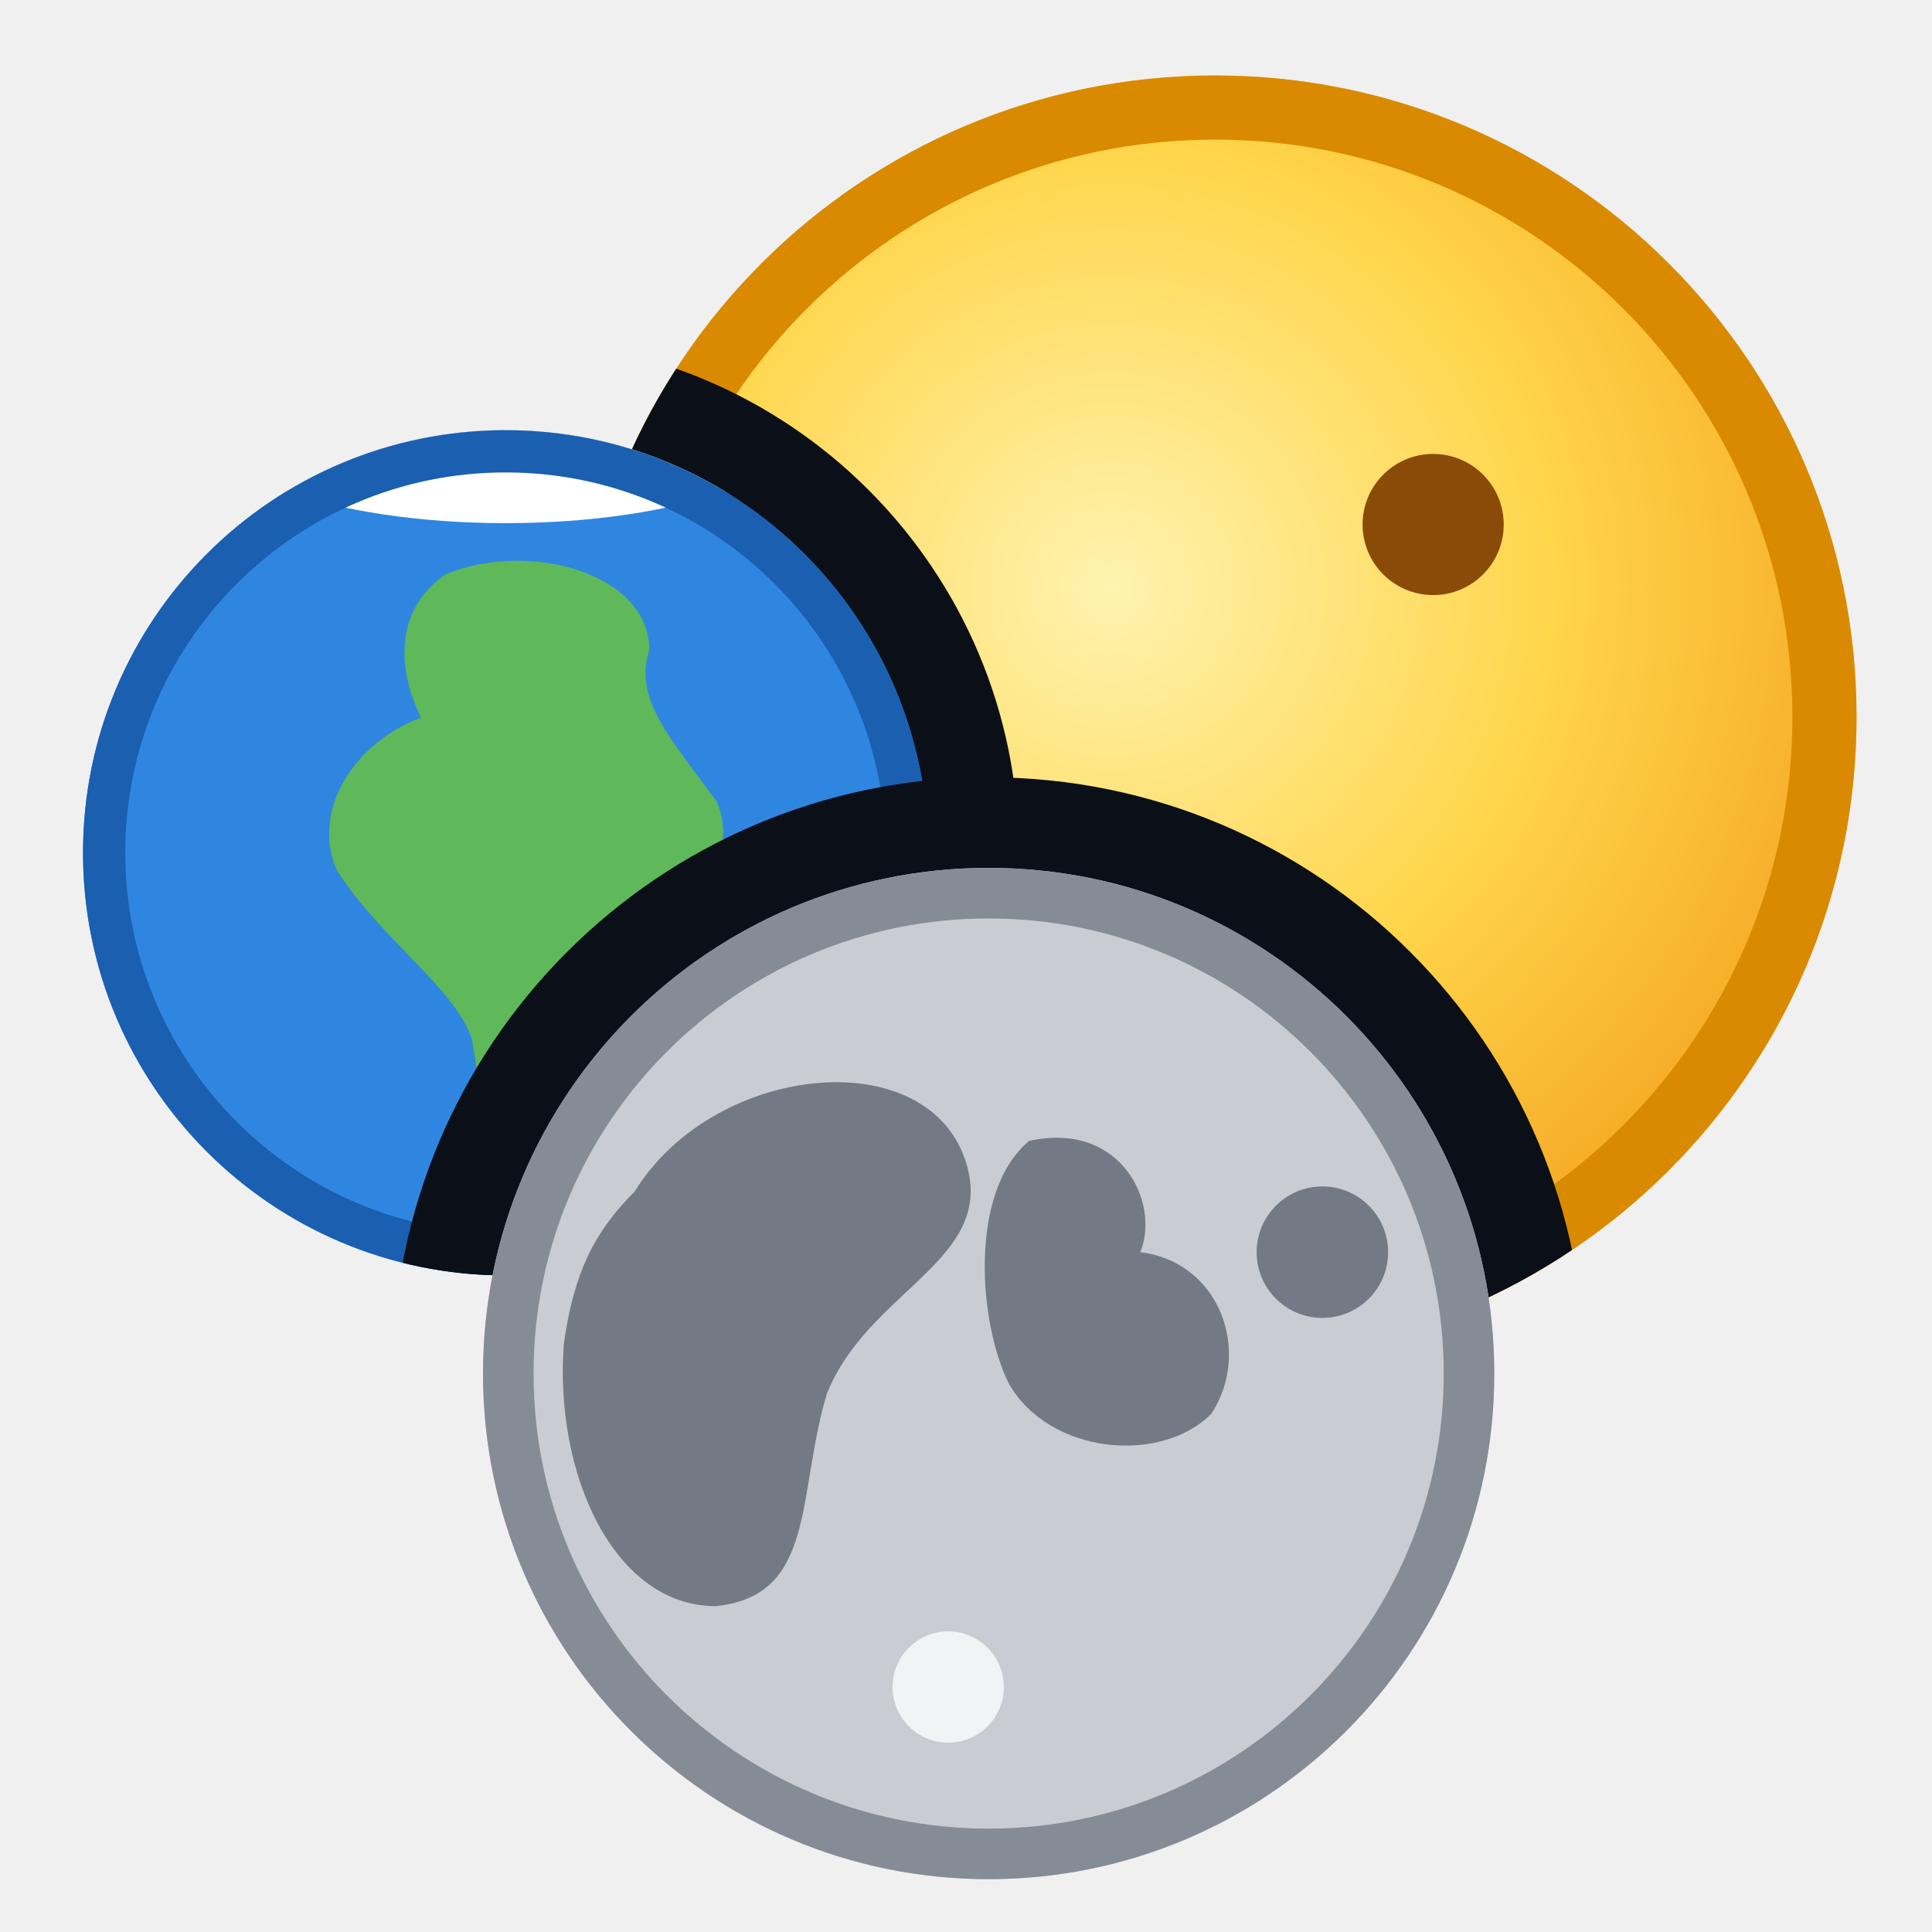
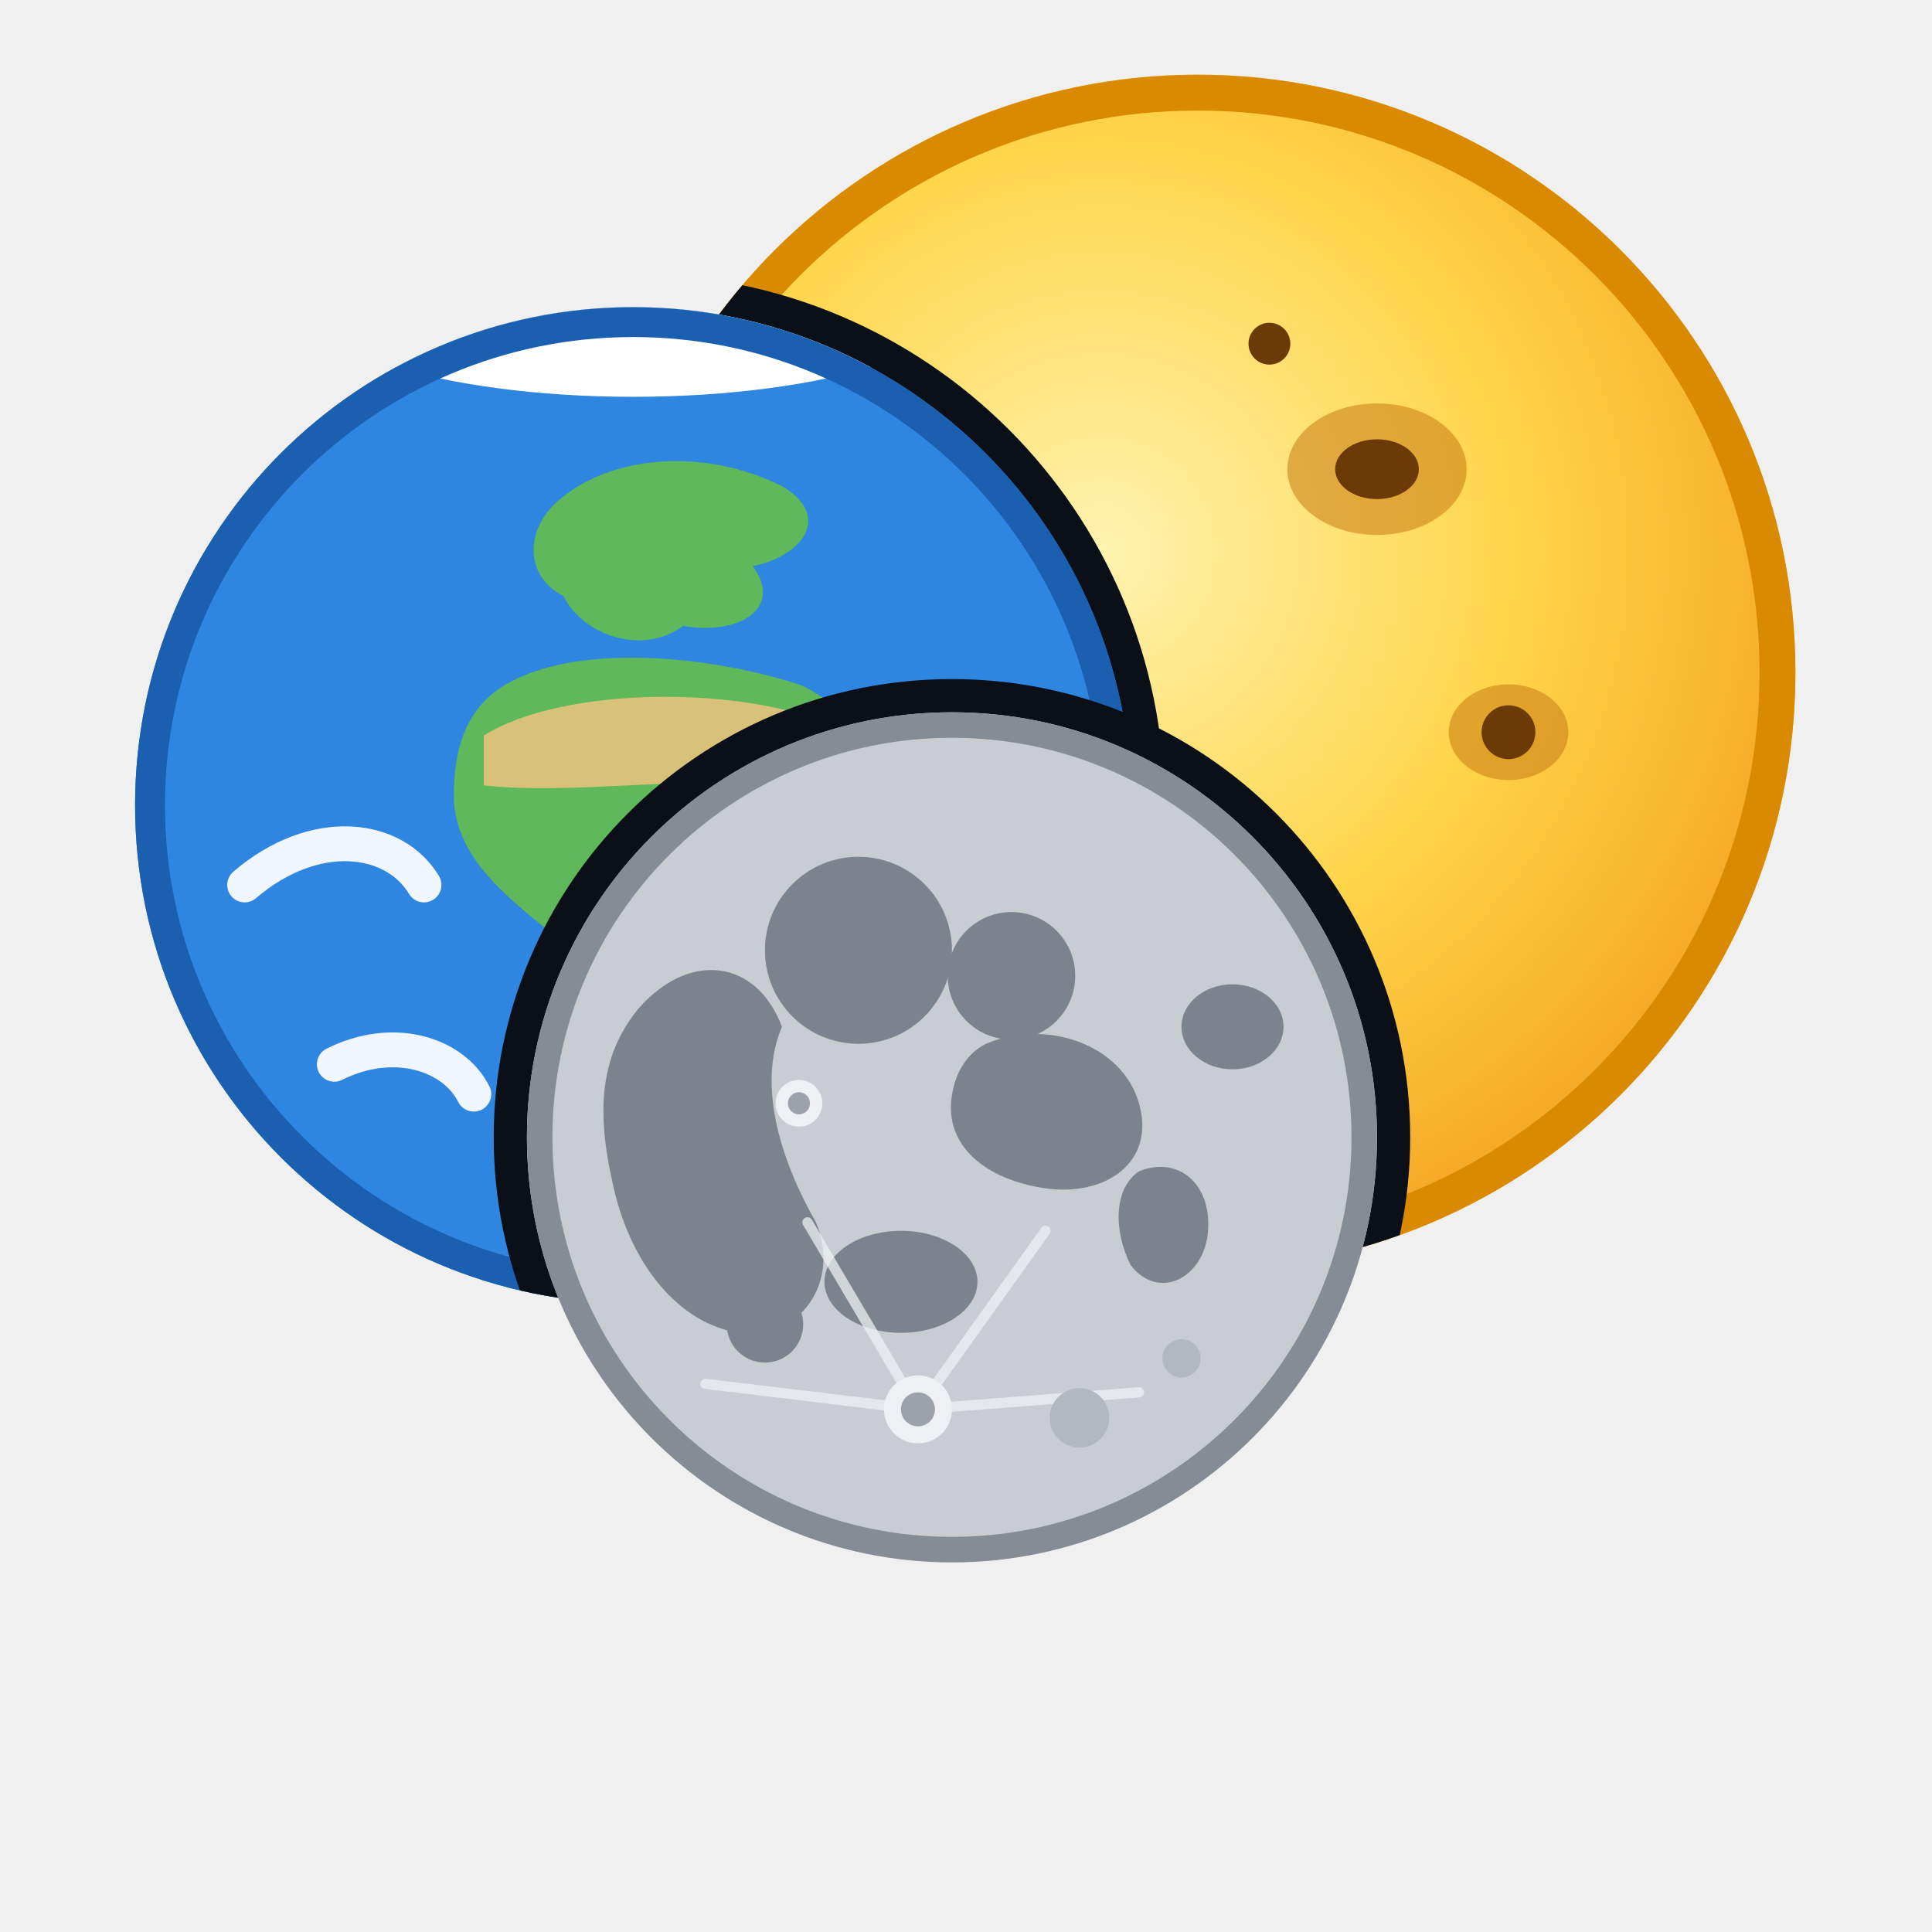
<svg xmlns="http://www.w3.org/2000/svg" viewBox="0 0 512 512" width="512" height="512">
  <defs>
    <radialGradient id="sunFill" cx="0.42" cy="0.4" r="0.62">
      <stop offset="0" stop-color="#fff3b0" />
      <stop offset="0.55" stop-color="#ffd54a" />
      <stop offset="1" stop-color="#f5a623" />
    </radialGradient>
    <g id="sun">
      <circle r="100" fill="url(#sunFill)" />
-       <circle cx="34" cy="-30" r="11" fill="#8a4b08" />
-       <circle r="95" fill="none" stroke="#d98a00" stroke-width="10" />
+       <g fill="#c77a12" opacity="0.55">
+         <ellipse cx="30" cy="-34" rx="15" ry="11" />
+         <ellipse cx="52" cy="10" rx="10" ry="8" />
+       </g>
+       <g fill="#6b3a06">
+         <ellipse cx="30" cy="-34" rx="7" ry="5" />
+         <circle cx="52" cy="10" r="4.5" />
+         <circle cx="12" cy="-55" r="3.5" />
+       </g>
+       <circle r="97" fill="none" stroke="#d98a00" stroke-width="6" />
    </g>
    <clipPath id="earthClip">
      <circle r="100" />
    </clipPath>
    <g id="earth">
      <circle r="100" fill="#2f86e0" />
      <g clip-path="url(#earthClip)">
-         <path fill="#5fb85a" d="M-14,-66 C6,-74 34,-66 34,-48 C30,-36 40,-26 50,-12 C56,2 42,16 38,32 C34,50 22,66 8,72 C-4,72 -6,56 -8,44 C-12,32 -30,20 -40,4 C-46,-10 -36,-26 -20,-32 C-26,-44 -26,-58 -14,-66 Z" />
-         <ellipse cx="0" cy="-104" rx="74" ry="26" fill="#ffffff" />
+         <g fill="#5fb85a">
+           <path d="M-14,-62 C-4,-70 14,-72 30,-64 C40,-58 34,-50 24,-48 C30,-40 22,-34 10,-36 C2,-30 -10,-34 -14,-42 C-22,-46 -22,-56 -14,-62 Z" />
+           <path d="M-22,-26 C-8,-32 16,-30 34,-24 C46,-18 52,-6 46,6 C40,16 34,22 34,34 C34,48 24,62 12,70 C4,74 -2,66 -2,56 C-2,44 -8,34 -16,26 C-26,18 -36,10 -36,-2 C-36,-14 -32,-22 -22,-26 Z" />
+           <path d="M48,-22 C58,-20 68,-12 66,-2 C62,4 54,2 50,-6 C46,-12 44,-18 48,-22 Z" />
+         </g>
+         <path fill="#d8c27a" d="M-30,-14 C-14,-24 22,-24 40,-16 C44,-10 40,-4 30,-4 C10,-6 -12,-2 -30,-4 Z" />
+         <ellipse cx="0" cy="-104" rx="70" ry="22" fill="#ffffff" />
+         <g fill="none" stroke="#ffffff" stroke-linecap="round" stroke-width="7" opacity="0.92">
+           <path d="M-78,16 C-64,4 -48,6 -42,16" />
+           <path d="M56,34 C68,28 80,32 86,42" />
+           <path d="M-60,52 C-48,46 -36,50 -32,58" />
+         </g>
      </g>
-       <circle r="95" fill="none" stroke="#1a5fb0" stroke-width="10" />
+       <circle r="97" fill="none" stroke="#1a5fb0" stroke-width="6" />
    </g>
    <clipPath id="moonClip">
      <circle r="100" />
    </clipPath>
    <g id="moon">
      <circle r="100" fill="#c9ccd2" />
-       <g clip-path="url(#moonClip)" fill="#737985">
-         <path d="M-70,-36 C-54,-62 -10,-66 -4,-40 C0,-22 -24,-16 -32,4 C-38,24 -34,44 -54,46 C-74,46 -86,20 -84,-6 C-82,-20 -78,-28 -70,-36 Z" />
-         <path d="M8,-46 C26,-50 34,-34 30,-24 C46,-22 52,-4 44,8 C34,18 12,16 4,2 C-2,-10 -4,-36 8,-46 Z" />
-         <circle cx="66" cy="-24" r="13" />
+       <g clip-path="url(#moonClip)">
+         <g fill="#7d838e">
+           <path d="M-74,-30 C-62,-44 -46,-42 -40,-26 C-46,-12 -40,6 -32,20 C-26,34 -36,48 -50,46 C-64,44 -76,30 -80,10 C-84,-8 -82,-20 -74,-30 Z" />
+           <circle cx="-22" cy="-44" r="22" />
+           <circle cx="14" cy="-38" r="15" />
+           <path d="M8,-22 C22,-28 40,-22 44,-8 C48,6 36,14 22,12 C8,10 -2,2 0,-10 C1,-16 4,-20 8,-22 Z" />
+           <ellipse cx="66" cy="-26" rx="12" ry="10" />
+           <path d="M44,8 C54,4 62,12 60,24 C58,34 48,38 42,30 C38,22 38,12 44,8 Z" />
+           <ellipse cx="-12" cy="34" rx="18" ry="12" />
+           <circle cx="-44" cy="44" r="9" />
+         </g>
+         <g stroke="#eef0f3" stroke-linecap="round" stroke-width="2.4" opacity="0.75">
+           <path d="M-8,64 L-34,20" />
+           <path d="M-8,64 L22,22" />
+           <path d="M-8,64 L-58,58" />
+           <path d="M-8,64 L44,60" />
+         </g>
+         <circle cx="-8" cy="64" r="8" fill="#eef0f3" />
+         <circle cx="-8" cy="64" r="4" fill="#9ca1aa" />
+         <circle cx="-36" cy="-8" r="5.5" fill="#eef0f3" />
+         <circle cx="-36" cy="-8" r="2.6" fill="#9ca1aa" />
+         <circle cx="30" cy="66" r="7" fill="#b3b7be" />
+         <circle cx="54" cy="52" r="4.5" fill="#b3b7be" />
      </g>
-       <circle cx="-8" cy="62" r="11" fill="#f2f3f5" />
-       <circle r="95" fill="none" stroke="#868c96" stroke-width="10" />
+       <circle r="97" fill="none" stroke="#868c96" stroke-width="6" />
    </g>
    <clipPath id="behindEarth">
-       <circle cx="322" cy="190" r="170" />
+       <circle cx="330" cy="190" r="180" />
    </clipPath>
    <clipPath id="behindMoon">
-       <circle cx="322" cy="190" r="170" />
-       <circle cx="134" cy="226" r="112" />
+       <circle cx="330" cy="190" r="180" />
+       <circle cx="160" cy="230" r="150" />
    </clipPath>
  </defs>
-   <use href="#sun" transform="translate(322 190) scale(1.7)" />
-   <circle cx="134" cy="226" r="136" fill="#0b0f17" clip-path="url(#behindEarth)" />
-   <use href="#earth" transform="translate(134 226) scale(1.12)" />
-   <circle cx="262" cy="364" r="158" fill="#0b0f17" clip-path="url(#behindMoon)" />
-   <use href="#moon" transform="translate(262 364) scale(1.34)" />
+   <g transform="translate(27 11) scale(0.88)">
+     <use href="#sun" transform="translate(330 190) scale(1.8)" />
+     <circle cx="160" cy="230" r="160" fill="#0b0f17" clip-path="url(#behindEarth)" />
+     <use href="#earth" transform="translate(160 230) scale(1.5)" />
+     <circle cx="256" cy="330" r="138" fill="#0b0f17" clip-path="url(#behindMoon)" />
+     <use href="#moon" transform="translate(256 330) scale(1.28)" />
+   </g>
</svg>
